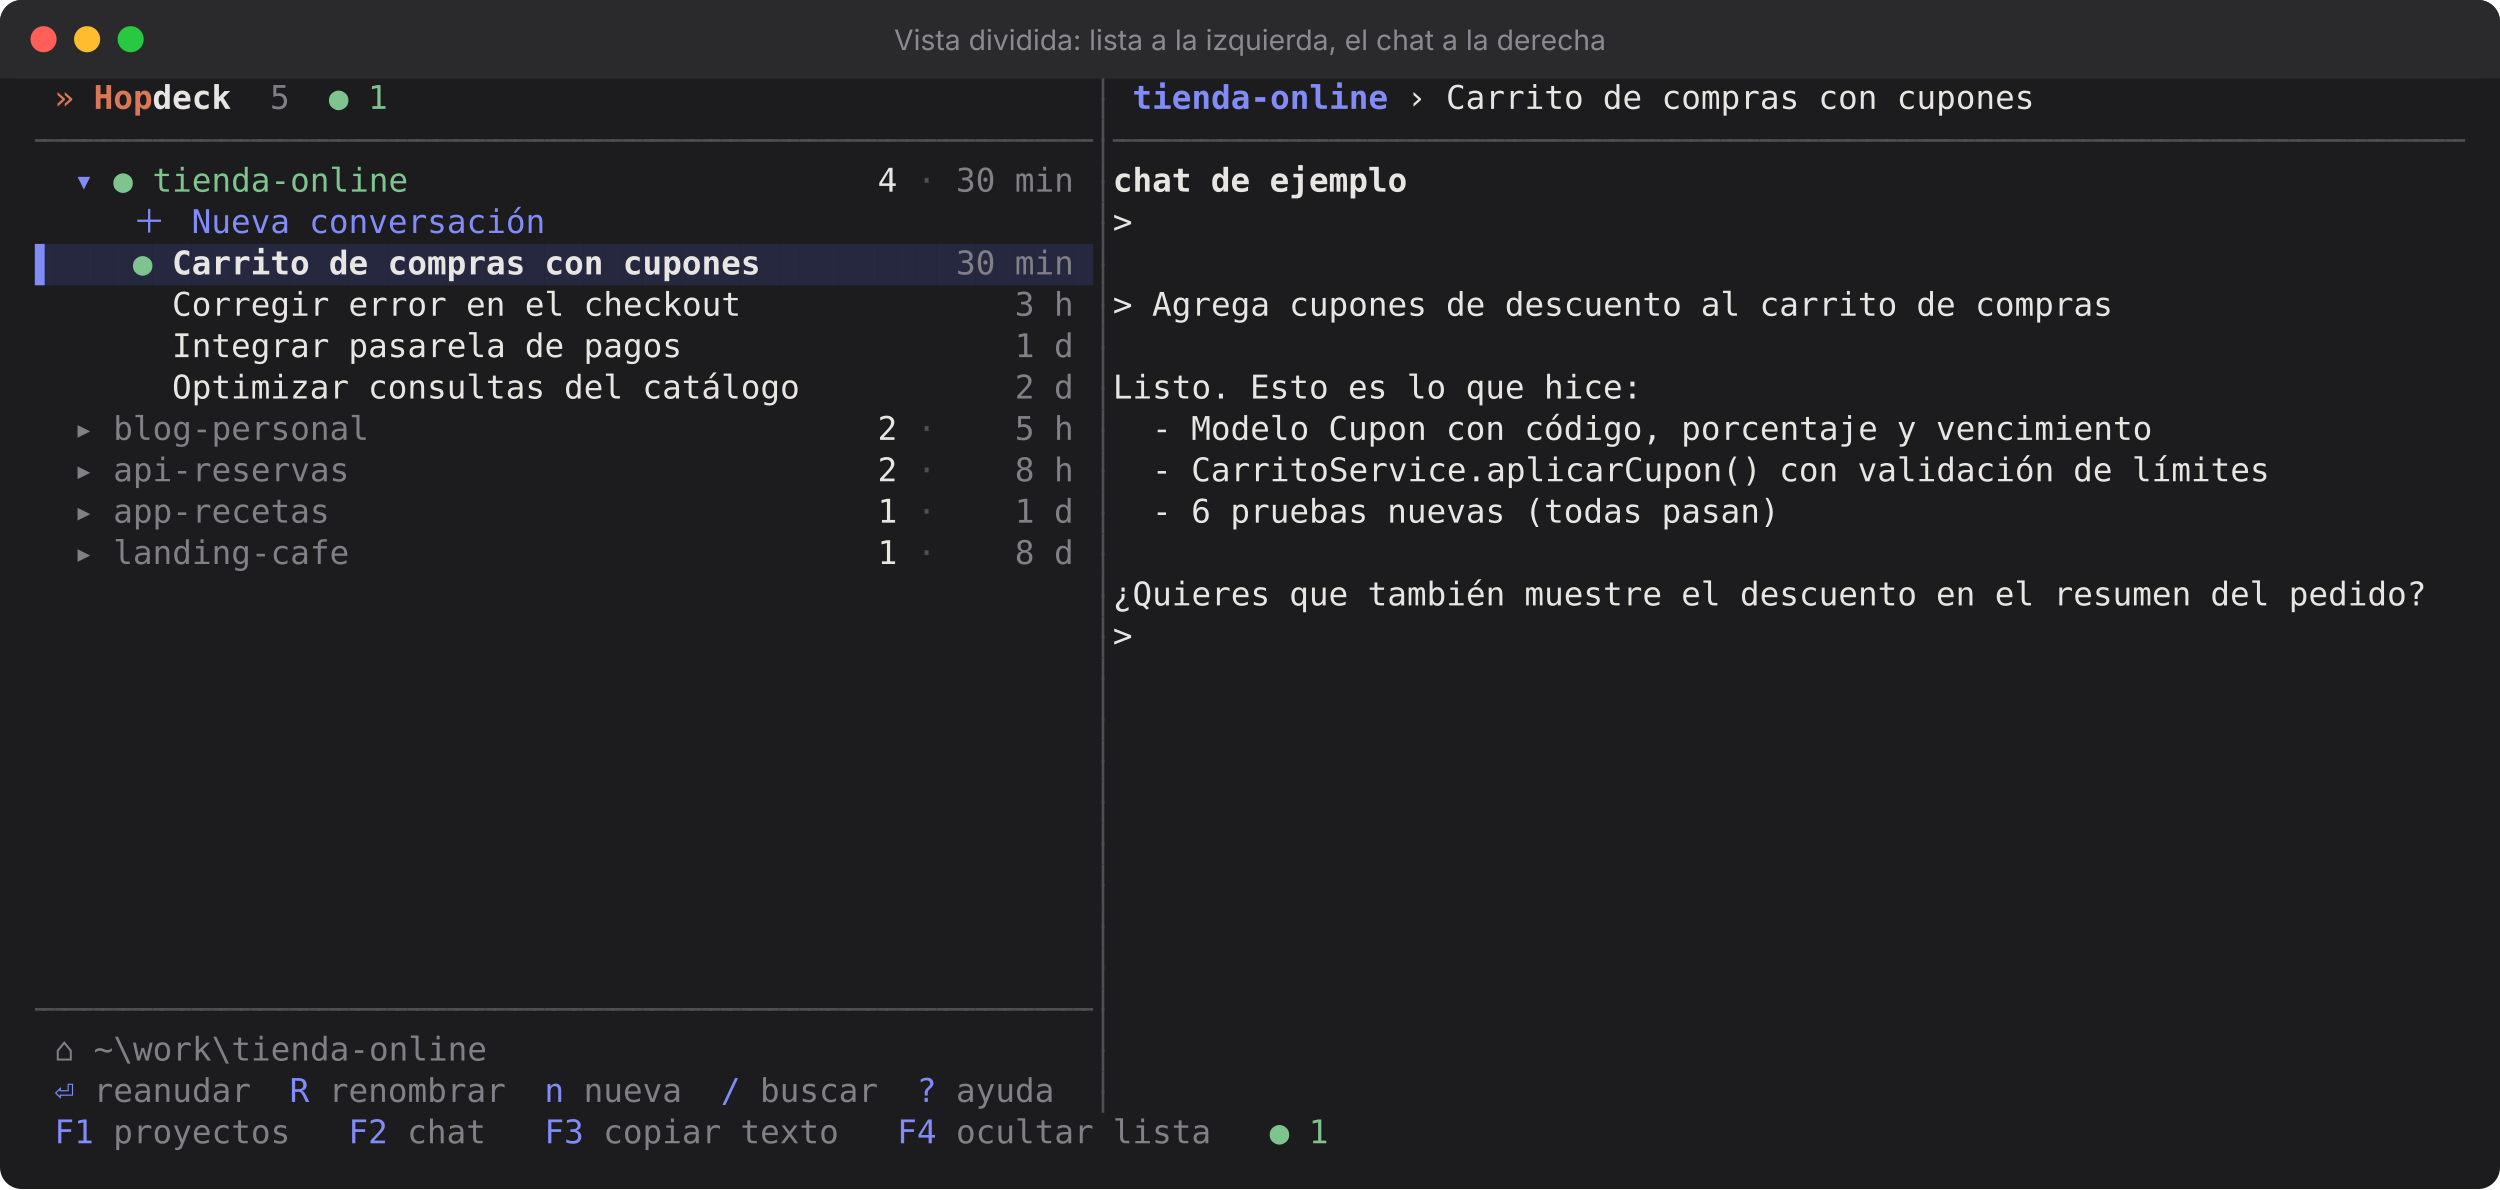
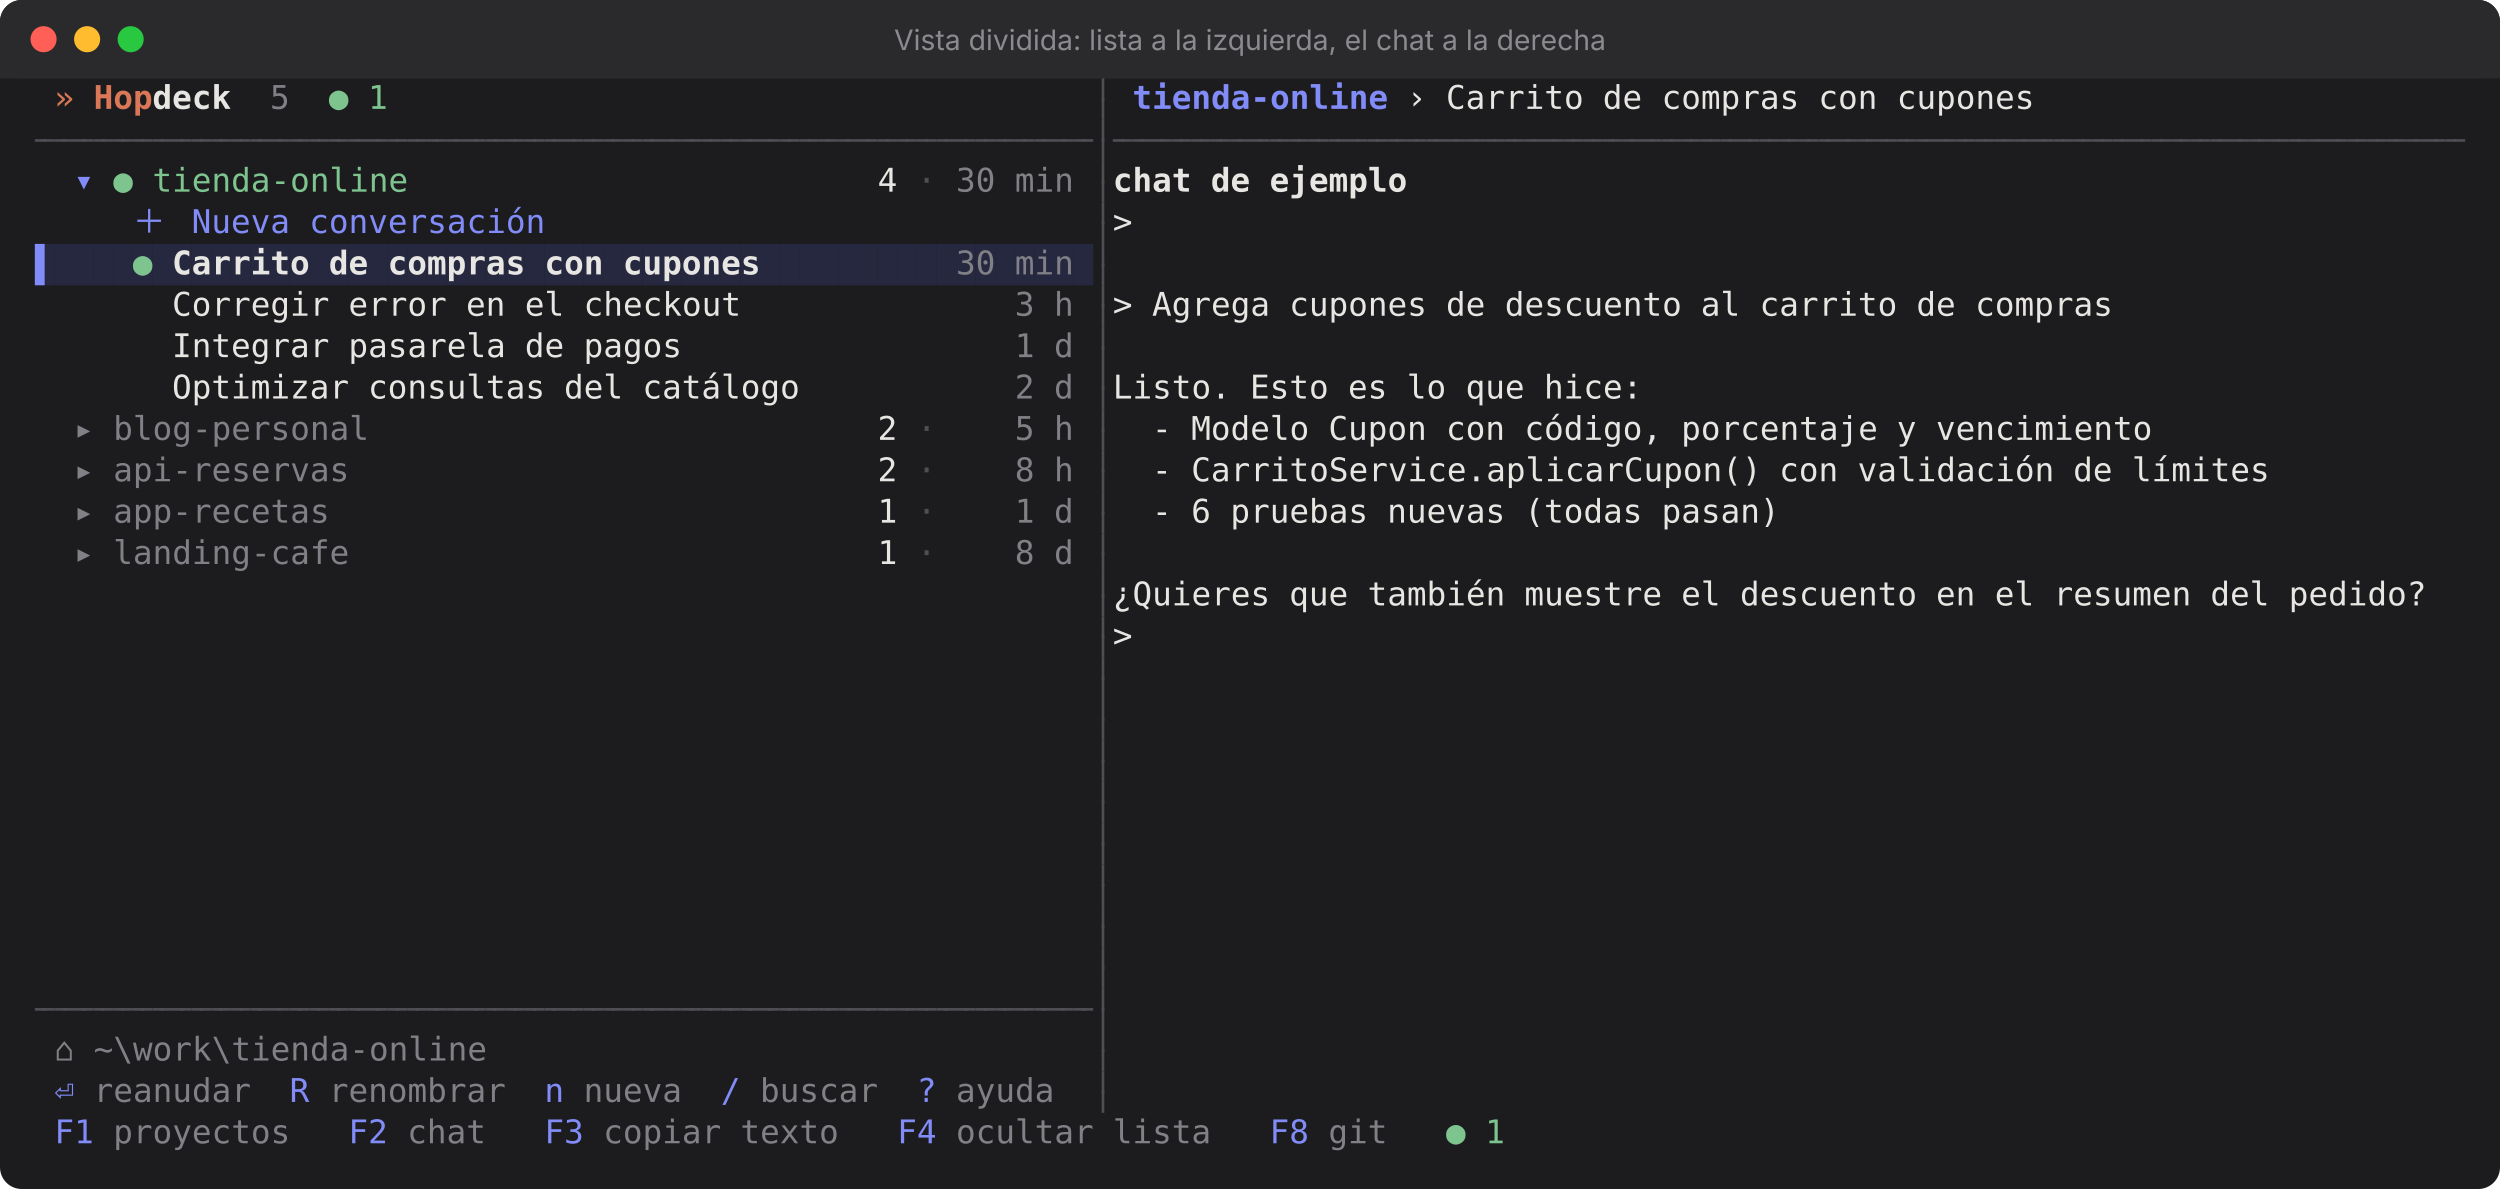
<svg xmlns="http://www.w3.org/2000/svg" width="1148" height="546" viewBox="0 0 1148 546" role="img" aria-label="Vista dividida: lista a la izquierda, el chat a la derecha">
  <rect width="1148" height="546" rx="10" fill="#1c1c1e" />
  <rect width="1148" height="36" rx="10" fill="#2a2a2d" />
  <rect y="26" width="1148" height="10" fill="#2a2a2d" />
  <circle cx="20" cy="18" r="6" fill="#ff5f57" />
  <circle cx="40" cy="18" r="6" fill="#febc2e" />
  <circle cx="60" cy="18" r="6" fill="#28c840" />
  <text x="574" y="23" fill="#8a8a8f" font-size="13" text-anchor="middle" font-family="system-ui, -apple-system, 'Segoe UI', sans-serif">Vista dividida: lista a la izquierda, el chat a la derecha</text>
  <g font-family="'Cascadia Mono', 'SFMono-Regular', Consolas, 'DejaVu Sans Mono', 'Liberation Mono', Menlo, monospace" font-size="15">
    <rect x="16" y="112" width="9" height="19" fill="#262840" />
    <rect x="25" y="112" width="9" height="19" fill="#262840" />
    <rect x="34" y="112" width="9" height="19" fill="#262840" />
    <rect x="43" y="112" width="9" height="19" fill="#262840" />
    <rect x="52" y="112" width="9" height="19" fill="#262840" />
    <rect x="61" y="112" width="9" height="19" fill="#262840" />
    <rect x="70" y="112" width="9" height="19" fill="#262840" />
    <rect x="79" y="112" width="9" height="19" fill="#262840" />
    <rect x="88" y="112" width="9" height="19" fill="#262840" />
    <rect x="97" y="112" width="9" height="19" fill="#262840" />
    <rect x="106" y="112" width="9" height="19" fill="#262840" />
    <rect x="115" y="112" width="9" height="19" fill="#262840" />
    <rect x="124" y="112" width="9" height="19" fill="#262840" />
    <rect x="133" y="112" width="9" height="19" fill="#262840" />
    <rect x="142" y="112" width="9" height="19" fill="#262840" />
    <rect x="151" y="112" width="9" height="19" fill="#262840" />
    <rect x="160" y="112" width="9" height="19" fill="#262840" />
    <rect x="169" y="112" width="9" height="19" fill="#262840" />
    <rect x="178" y="112" width="9" height="19" fill="#262840" />
    <rect x="187" y="112" width="9" height="19" fill="#262840" />
    <rect x="196" y="112" width="9" height="19" fill="#262840" />
    <rect x="205" y="112" width="9" height="19" fill="#262840" />
    <rect x="214" y="112" width="9" height="19" fill="#262840" />
    <rect x="223" y="112" width="9" height="19" fill="#262840" />
    <rect x="232" y="112" width="9" height="19" fill="#262840" />
    <rect x="241" y="112" width="9" height="19" fill="#262840" />
    <rect x="250" y="112" width="9" height="19" fill="#262840" />
    <rect x="259" y="112" width="9" height="19" fill="#262840" />
    <rect x="268" y="112" width="9" height="19" fill="#262840" />
    <rect x="277" y="112" width="9" height="19" fill="#262840" />
    <rect x="286" y="112" width="9" height="19" fill="#262840" />
    <rect x="295" y="112" width="9" height="19" fill="#262840" />
    <rect x="304" y="112" width="9" height="19" fill="#262840" />
    <rect x="313" y="112" width="9" height="19" fill="#262840" />
    <rect x="322" y="112" width="9" height="19" fill="#262840" />
    <rect x="331" y="112" width="9" height="19" fill="#262840" />
    <rect x="340" y="112" width="9" height="19" fill="#262840" />
    <rect x="349" y="112" width="9" height="19" fill="#262840" />
    <rect x="358" y="112" width="9" height="19" fill="#262840" />
    <rect x="367" y="112" width="9" height="19" fill="#262840" />
    <rect x="376" y="112" width="9" height="19" fill="#262840" />
    <rect x="385" y="112" width="9" height="19" fill="#262840" />
    <rect x="394" y="112" width="9" height="19" fill="#262840" />
    <rect x="403" y="112" width="9" height="19" fill="#262840" />
    <rect x="412" y="112" width="9" height="19" fill="#262840" />
    <rect x="421" y="112" width="9" height="19" fill="#262840" />
    <rect x="430" y="112" width="9" height="19" fill="#262840" />
    <rect x="439" y="112" width="9" height="19" fill="#262840" />
    <rect x="448" y="112" width="9" height="19" fill="#262840" />
    <rect x="457" y="112" width="9" height="19" fill="#262840" />
    <rect x="466" y="112" width="9" height="19" fill="#262840" />
    <rect x="475" y="112" width="9" height="19" fill="#262840" />
    <rect x="484" y="112" width="9" height="19" fill="#262840" />
    <rect x="493" y="112" width="9" height="19" fill="#262840" />
    <rect x="505.9" y="36" width="1.2" height="10.1" fill="#4e4e54" />
    <rect x="505.9" y="44.9" width="1.2" height="10.1" fill="#4e4e54" />
    <rect x="16" y="63.9" width="5.1" height="1.2" fill="#4e4e54" />
    <rect x="19.9" y="63.9" width="5.1" height="1.2" fill="#4e4e54" />
    <rect x="25" y="63.9" width="5.1" height="1.2" fill="#4e4e54" />
    <rect x="28.9" y="63.9" width="5.1" height="1.2" fill="#4e4e54" />
    <rect x="34" y="63.9" width="5.1" height="1.2" fill="#4e4e54" />
    <rect x="37.9" y="63.9" width="5.1" height="1.2" fill="#4e4e54" />
    <rect x="43" y="63.9" width="5.1" height="1.2" fill="#4e4e54" />
    <rect x="46.9" y="63.9" width="5.1" height="1.2" fill="#4e4e54" />
    <rect x="52" y="63.9" width="5.1" height="1.2" fill="#4e4e54" />
    <rect x="55.9" y="63.9" width="5.1" height="1.2" fill="#4e4e54" />
    <rect x="61" y="63.9" width="5.1" height="1.2" fill="#4e4e54" />
    <rect x="64.9" y="63.9" width="5.1" height="1.2" fill="#4e4e54" />
    <rect x="70" y="63.9" width="5.1" height="1.2" fill="#4e4e54" />
    <rect x="73.9" y="63.9" width="5.1" height="1.2" fill="#4e4e54" />
    <rect x="79" y="63.9" width="5.1" height="1.2" fill="#4e4e54" />
    <rect x="82.9" y="63.9" width="5.1" height="1.2" fill="#4e4e54" />
    <rect x="88" y="63.9" width="5.1" height="1.2" fill="#4e4e54" />
    <rect x="91.9" y="63.9" width="5.1" height="1.2" fill="#4e4e54" />
    <rect x="97" y="63.9" width="5.1" height="1.2" fill="#4e4e54" />
    <rect x="100.9" y="63.9" width="5.1" height="1.2" fill="#4e4e54" />
    <rect x="106" y="63.9" width="5.1" height="1.2" fill="#4e4e54" />
    <rect x="109.9" y="63.9" width="5.1" height="1.2" fill="#4e4e54" />
    <rect x="115" y="63.9" width="5.1" height="1.2" fill="#4e4e54" />
    <rect x="118.9" y="63.9" width="5.1" height="1.2" fill="#4e4e54" />
    <rect x="124" y="63.9" width="5.1" height="1.2" fill="#4e4e54" />
    <rect x="127.9" y="63.9" width="5.1" height="1.2" fill="#4e4e54" />
    <rect x="133" y="63.9" width="5.1" height="1.2" fill="#4e4e54" />
    <rect x="136.9" y="63.9" width="5.1" height="1.2" fill="#4e4e54" />
    <rect x="142" y="63.9" width="5.1" height="1.2" fill="#4e4e54" />
    <rect x="145.9" y="63.9" width="5.1" height="1.2" fill="#4e4e54" />
    <rect x="151" y="63.9" width="5.1" height="1.2" fill="#4e4e54" />
    <rect x="154.9" y="63.9" width="5.1" height="1.2" fill="#4e4e54" />
    <rect x="160" y="63.9" width="5.1" height="1.2" fill="#4e4e54" />
    <rect x="163.9" y="63.9" width="5.1" height="1.2" fill="#4e4e54" />
    <rect x="169" y="63.9" width="5.1" height="1.2" fill="#4e4e54" />
    <rect x="172.9" y="63.9" width="5.1" height="1.2" fill="#4e4e54" />
    <rect x="178" y="63.9" width="5.1" height="1.2" fill="#4e4e54" />
    <rect x="181.9" y="63.9" width="5.1" height="1.2" fill="#4e4e54" />
    <rect x="187" y="63.9" width="5.1" height="1.2" fill="#4e4e54" />
    <rect x="190.9" y="63.9" width="5.1" height="1.2" fill="#4e4e54" />
    <rect x="196" y="63.9" width="5.1" height="1.2" fill="#4e4e54" />
    <rect x="199.9" y="63.9" width="5.1" height="1.2" fill="#4e4e54" />
    <rect x="205" y="63.9" width="5.1" height="1.2" fill="#4e4e54" />
    <rect x="208.9" y="63.9" width="5.1" height="1.2" fill="#4e4e54" />
    <rect x="214" y="63.9" width="5.1" height="1.2" fill="#4e4e54" />
    <rect x="217.9" y="63.9" width="5.1" height="1.2" fill="#4e4e54" />
    <rect x="223" y="63.9" width="5.1" height="1.2" fill="#4e4e54" />
    <rect x="226.9" y="63.9" width="5.1" height="1.2" fill="#4e4e54" />
    <rect x="232" y="63.9" width="5.1" height="1.2" fill="#4e4e54" />
    <rect x="235.9" y="63.9" width="5.1" height="1.2" fill="#4e4e54" />
    <rect x="241" y="63.9" width="5.1" height="1.2" fill="#4e4e54" />
    <rect x="244.9" y="63.9" width="5.1" height="1.2" fill="#4e4e54" />
    <rect x="250" y="63.9" width="5.1" height="1.2" fill="#4e4e54" />
    <rect x="253.9" y="63.9" width="5.1" height="1.2" fill="#4e4e54" />
    <rect x="259" y="63.9" width="5.1" height="1.2" fill="#4e4e54" />
    <rect x="262.9" y="63.9" width="5.1" height="1.2" fill="#4e4e54" />
    <rect x="268" y="63.9" width="5.1" height="1.2" fill="#4e4e54" />
    <rect x="271.9" y="63.9" width="5.1" height="1.2" fill="#4e4e54" />
    <rect x="277" y="63.9" width="5.1" height="1.2" fill="#4e4e54" />
    <rect x="280.9" y="63.9" width="5.1" height="1.2" fill="#4e4e54" />
    <rect x="286" y="63.9" width="5.1" height="1.2" fill="#4e4e54" />
    <rect x="289.9" y="63.9" width="5.1" height="1.2" fill="#4e4e54" />
    <rect x="295" y="63.9" width="5.1" height="1.2" fill="#4e4e54" />
    <rect x="298.9" y="63.9" width="5.1" height="1.2" fill="#4e4e54" />
    <rect x="304" y="63.9" width="5.1" height="1.2" fill="#4e4e54" />
    <rect x="307.9" y="63.9" width="5.1" height="1.2" fill="#4e4e54" />
    <rect x="313" y="63.9" width="5.1" height="1.2" fill="#4e4e54" />
    <rect x="316.9" y="63.9" width="5.1" height="1.2" fill="#4e4e54" />
    <rect x="322" y="63.9" width="5.1" height="1.2" fill="#4e4e54" />
    <rect x="325.9" y="63.9" width="5.1" height="1.2" fill="#4e4e54" />
    <rect x="331" y="63.9" width="5.1" height="1.2" fill="#4e4e54" />
    <rect x="334.9" y="63.9" width="5.1" height="1.2" fill="#4e4e54" />
    <rect x="340" y="63.9" width="5.1" height="1.2" fill="#4e4e54" />
    <rect x="343.9" y="63.9" width="5.1" height="1.2" fill="#4e4e54" />
    <rect x="349" y="63.9" width="5.1" height="1.2" fill="#4e4e54" />
    <rect x="352.9" y="63.9" width="5.1" height="1.2" fill="#4e4e54" />
    <rect x="358" y="63.9" width="5.1" height="1.2" fill="#4e4e54" />
    <rect x="361.9" y="63.9" width="5.1" height="1.2" fill="#4e4e54" />
    <rect x="367" y="63.9" width="5.1" height="1.2" fill="#4e4e54" />
    <rect x="370.9" y="63.9" width="5.1" height="1.2" fill="#4e4e54" />
    <rect x="376" y="63.9" width="5.1" height="1.2" fill="#4e4e54" />
    <rect x="379.9" y="63.9" width="5.1" height="1.2" fill="#4e4e54" />
    <rect x="385" y="63.9" width="5.1" height="1.2" fill="#4e4e54" />
    <rect x="388.9" y="63.9" width="5.1" height="1.2" fill="#4e4e54" />
    <rect x="394" y="63.9" width="5.1" height="1.2" fill="#4e4e54" />
    <rect x="397.9" y="63.9" width="5.1" height="1.2" fill="#4e4e54" />
    <rect x="403" y="63.9" width="5.1" height="1.2" fill="#4e4e54" />
    <rect x="406.9" y="63.9" width="5.1" height="1.2" fill="#4e4e54" />
    <rect x="412" y="63.9" width="5.1" height="1.2" fill="#4e4e54" />
    <rect x="415.9" y="63.9" width="5.1" height="1.2" fill="#4e4e54" />
    <rect x="421" y="63.9" width="5.1" height="1.2" fill="#4e4e54" />
    <rect x="424.9" y="63.9" width="5.1" height="1.2" fill="#4e4e54" />
    <rect x="430" y="63.9" width="5.1" height="1.2" fill="#4e4e54" />
    <rect x="433.9" y="63.9" width="5.1" height="1.2" fill="#4e4e54" />
    <rect x="439" y="63.9" width="5.1" height="1.2" fill="#4e4e54" />
    <rect x="442.9" y="63.9" width="5.1" height="1.2" fill="#4e4e54" />
    <rect x="448" y="63.9" width="5.1" height="1.2" fill="#4e4e54" />
    <rect x="451.9" y="63.9" width="5.1" height="1.2" fill="#4e4e54" />
    <rect x="457" y="63.9" width="5.1" height="1.2" fill="#4e4e54" />
    <rect x="460.9" y="63.9" width="5.1" height="1.2" fill="#4e4e54" />
    <rect x="466" y="63.9" width="5.1" height="1.2" fill="#4e4e54" />
    <rect x="469.9" y="63.9" width="5.1" height="1.2" fill="#4e4e54" />
    <rect x="475" y="63.9" width="5.1" height="1.2" fill="#4e4e54" />
    <rect x="478.9" y="63.9" width="5.1" height="1.2" fill="#4e4e54" />
    <rect x="484" y="63.9" width="5.1" height="1.2" fill="#4e4e54" />
    <rect x="487.9" y="63.9" width="5.1" height="1.2" fill="#4e4e54" />
    <rect x="493" y="63.9" width="5.1" height="1.2" fill="#4e4e54" />
    <rect x="496.9" y="63.9" width="5.1" height="1.2" fill="#4e4e54" />
    <rect x="505.9" y="55" width="1.2" height="10.1" fill="#4e4e54" />
    <rect x="505.9" y="63.9" width="1.2" height="10.1" fill="#4e4e54" />
    <rect x="511" y="63.9" width="5.1" height="1.2" fill="#4e4e54" />
    <rect x="514.9" y="63.9" width="5.1" height="1.2" fill="#4e4e54" />
    <rect x="520" y="63.9" width="5.1" height="1.2" fill="#4e4e54" />
    <rect x="523.9" y="63.9" width="5.1" height="1.2" fill="#4e4e54" />
    <rect x="529" y="63.9" width="5.1" height="1.2" fill="#4e4e54" />
    <rect x="532.9" y="63.9" width="5.1" height="1.2" fill="#4e4e54" />
    <rect x="538" y="63.9" width="5.1" height="1.2" fill="#4e4e54" />
    <rect x="541.9" y="63.9" width="5.1" height="1.2" fill="#4e4e54" />
    <rect x="547" y="63.9" width="5.1" height="1.2" fill="#4e4e54" />
    <rect x="550.9" y="63.9" width="5.1" height="1.2" fill="#4e4e54" />
    <rect x="556" y="63.9" width="5.1" height="1.2" fill="#4e4e54" />
    <rect x="559.9" y="63.9" width="5.1" height="1.2" fill="#4e4e54" />
    <rect x="565" y="63.9" width="5.1" height="1.2" fill="#4e4e54" />
    <rect x="568.9" y="63.9" width="5.1" height="1.2" fill="#4e4e54" />
    <rect x="574" y="63.9" width="5.1" height="1.2" fill="#4e4e54" />
    <rect x="577.9" y="63.9" width="5.1" height="1.2" fill="#4e4e54" />
    <rect x="583" y="63.9" width="5.1" height="1.2" fill="#4e4e54" />
    <rect x="586.9" y="63.9" width="5.1" height="1.2" fill="#4e4e54" />
    <rect x="592" y="63.9" width="5.1" height="1.2" fill="#4e4e54" />
    <rect x="595.9" y="63.9" width="5.1" height="1.2" fill="#4e4e54" />
    <rect x="601" y="63.9" width="5.1" height="1.2" fill="#4e4e54" />
    <rect x="604.9" y="63.9" width="5.1" height="1.2" fill="#4e4e54" />
    <rect x="610" y="63.9" width="5.1" height="1.2" fill="#4e4e54" />
    <rect x="613.9" y="63.9" width="5.1" height="1.2" fill="#4e4e54" />
    <rect x="619" y="63.9" width="5.1" height="1.2" fill="#4e4e54" />
    <rect x="622.9" y="63.9" width="5.1" height="1.2" fill="#4e4e54" />
    <rect x="628" y="63.9" width="5.1" height="1.2" fill="#4e4e54" />
    <rect x="631.9" y="63.9" width="5.1" height="1.2" fill="#4e4e54" />
    <rect x="637" y="63.9" width="5.1" height="1.2" fill="#4e4e54" />
    <rect x="640.9" y="63.9" width="5.1" height="1.2" fill="#4e4e54" />
    <rect x="646" y="63.9" width="5.1" height="1.2" fill="#4e4e54" />
    <rect x="649.9" y="63.9" width="5.1" height="1.2" fill="#4e4e54" />
    <rect x="655" y="63.9" width="5.1" height="1.2" fill="#4e4e54" />
    <rect x="658.9" y="63.9" width="5.1" height="1.2" fill="#4e4e54" />
    <rect x="664" y="63.9" width="5.1" height="1.2" fill="#4e4e54" />
    <rect x="667.9" y="63.9" width="5.1" height="1.2" fill="#4e4e54" />
    <rect x="673" y="63.9" width="5.1" height="1.2" fill="#4e4e54" />
    <rect x="676.9" y="63.9" width="5.1" height="1.2" fill="#4e4e54" />
    <rect x="682" y="63.9" width="5.1" height="1.2" fill="#4e4e54" />
    <rect x="685.9" y="63.9" width="5.1" height="1.2" fill="#4e4e54" />
    <rect x="691" y="63.9" width="5.1" height="1.2" fill="#4e4e54" />
    <rect x="694.9" y="63.9" width="5.1" height="1.2" fill="#4e4e54" />
    <rect x="700" y="63.9" width="5.1" height="1.2" fill="#4e4e54" />
    <rect x="703.9" y="63.9" width="5.1" height="1.2" fill="#4e4e54" />
    <rect x="709" y="63.9" width="5.1" height="1.2" fill="#4e4e54" />
    <rect x="712.9" y="63.9" width="5.1" height="1.2" fill="#4e4e54" />
    <rect x="718" y="63.9" width="5.1" height="1.2" fill="#4e4e54" />
    <rect x="721.9" y="63.9" width="5.1" height="1.2" fill="#4e4e54" />
    <rect x="727" y="63.9" width="5.1" height="1.2" fill="#4e4e54" />
    <rect x="730.9" y="63.9" width="5.1" height="1.2" fill="#4e4e54" />
    <rect x="736" y="63.9" width="5.1" height="1.2" fill="#4e4e54" />
    <rect x="739.9" y="63.9" width="5.1" height="1.2" fill="#4e4e54" />
    <rect x="745" y="63.9" width="5.1" height="1.2" fill="#4e4e54" />
    <rect x="748.9" y="63.9" width="5.1" height="1.2" fill="#4e4e54" />
    <rect x="754" y="63.9" width="5.1" height="1.2" fill="#4e4e54" />
    <rect x="757.9" y="63.9" width="5.1" height="1.2" fill="#4e4e54" />
    <rect x="763" y="63.9" width="5.1" height="1.2" fill="#4e4e54" />
    <rect x="766.9" y="63.9" width="5.1" height="1.2" fill="#4e4e54" />
    <rect x="772" y="63.9" width="5.1" height="1.2" fill="#4e4e54" />
    <rect x="775.9" y="63.9" width="5.1" height="1.2" fill="#4e4e54" />
    <rect x="781" y="63.9" width="5.1" height="1.2" fill="#4e4e54" />
    <rect x="784.9" y="63.9" width="5.1" height="1.2" fill="#4e4e54" />
    <rect x="790" y="63.9" width="5.1" height="1.2" fill="#4e4e54" />
    <rect x="793.9" y="63.9" width="5.1" height="1.2" fill="#4e4e54" />
    <rect x="799" y="63.9" width="5.1" height="1.2" fill="#4e4e54" />
    <rect x="802.9" y="63.9" width="5.1" height="1.2" fill="#4e4e54" />
    <rect x="808" y="63.9" width="5.1" height="1.2" fill="#4e4e54" />
    <rect x="811.9" y="63.9" width="5.1" height="1.2" fill="#4e4e54" />
    <rect x="817" y="63.9" width="5.1" height="1.2" fill="#4e4e54" />
    <rect x="820.9" y="63.9" width="5.1" height="1.2" fill="#4e4e54" />
    <rect x="826" y="63.9" width="5.1" height="1.2" fill="#4e4e54" />
    <rect x="829.9" y="63.9" width="5.1" height="1.2" fill="#4e4e54" />
    <rect x="835" y="63.9" width="5.1" height="1.2" fill="#4e4e54" />
    <rect x="838.9" y="63.9" width="5.1" height="1.2" fill="#4e4e54" />
    <rect x="844" y="63.9" width="5.1" height="1.2" fill="#4e4e54" />
    <rect x="847.9" y="63.9" width="5.1" height="1.2" fill="#4e4e54" />
    <rect x="853" y="63.9" width="5.1" height="1.2" fill="#4e4e54" />
    <rect x="856.9" y="63.9" width="5.1" height="1.2" fill="#4e4e54" />
    <rect x="862" y="63.9" width="5.1" height="1.2" fill="#4e4e54" />
    <rect x="865.9" y="63.9" width="5.1" height="1.2" fill="#4e4e54" />
    <rect x="871" y="63.9" width="5.1" height="1.2" fill="#4e4e54" />
    <rect x="874.9" y="63.9" width="5.1" height="1.2" fill="#4e4e54" />
    <rect x="880" y="63.9" width="5.1" height="1.2" fill="#4e4e54" />
    <rect x="883.9" y="63.9" width="5.1" height="1.2" fill="#4e4e54" />
    <rect x="889" y="63.9" width="5.1" height="1.2" fill="#4e4e54" />
    <rect x="892.9" y="63.9" width="5.1" height="1.2" fill="#4e4e54" />
    <rect x="898" y="63.9" width="5.1" height="1.2" fill="#4e4e54" />
    <rect x="901.9" y="63.9" width="5.1" height="1.2" fill="#4e4e54" />
    <rect x="907" y="63.9" width="5.1" height="1.2" fill="#4e4e54" />
    <rect x="910.9" y="63.9" width="5.1" height="1.2" fill="#4e4e54" />
    <rect x="916" y="63.9" width="5.1" height="1.2" fill="#4e4e54" />
    <rect x="919.9" y="63.9" width="5.1" height="1.2" fill="#4e4e54" />
    <rect x="925" y="63.9" width="5.1" height="1.2" fill="#4e4e54" />
    <rect x="928.9" y="63.9" width="5.1" height="1.2" fill="#4e4e54" />
    <rect x="934" y="63.9" width="5.1" height="1.2" fill="#4e4e54" />
    <rect x="937.9" y="63.9" width="5.1" height="1.2" fill="#4e4e54" />
    <rect x="943" y="63.9" width="5.1" height="1.2" fill="#4e4e54" />
    <rect x="946.9" y="63.9" width="5.1" height="1.2" fill="#4e4e54" />
    <rect x="952" y="63.9" width="5.1" height="1.2" fill="#4e4e54" />
    <rect x="955.9" y="63.9" width="5.1" height="1.2" fill="#4e4e54" />
    <rect x="961" y="63.9" width="5.1" height="1.2" fill="#4e4e54" />
    <rect x="964.9" y="63.9" width="5.1" height="1.2" fill="#4e4e54" />
    <rect x="970" y="63.9" width="5.1" height="1.2" fill="#4e4e54" />
    <rect x="973.9" y="63.9" width="5.1" height="1.2" fill="#4e4e54" />
    <rect x="979" y="63.9" width="5.1" height="1.2" fill="#4e4e54" />
    <rect x="982.9" y="63.9" width="5.1" height="1.2" fill="#4e4e54" />
    <rect x="988" y="63.9" width="5.1" height="1.2" fill="#4e4e54" />
    <rect x="991.9" y="63.9" width="5.1" height="1.2" fill="#4e4e54" />
    <rect x="997" y="63.9" width="5.1" height="1.2" fill="#4e4e54" />
    <rect x="1000.9" y="63.9" width="5.1" height="1.2" fill="#4e4e54" />
    <rect x="1006" y="63.9" width="5.1" height="1.2" fill="#4e4e54" />
    <rect x="1009.9" y="63.9" width="5.1" height="1.2" fill="#4e4e54" />
    <rect x="1015" y="63.9" width="5.1" height="1.2" fill="#4e4e54" />
    <rect x="1018.9" y="63.9" width="5.1" height="1.2" fill="#4e4e54" />
    <rect x="1024" y="63.9" width="5.1" height="1.2" fill="#4e4e54" />
    <rect x="1027.9" y="63.9" width="5.1" height="1.2" fill="#4e4e54" />
    <rect x="1033" y="63.9" width="5.1" height="1.2" fill="#4e4e54" />
    <rect x="1036.9" y="63.9" width="5.1" height="1.2" fill="#4e4e54" />
    <rect x="1042" y="63.9" width="5.1" height="1.2" fill="#4e4e54" />
    <rect x="1045.9" y="63.9" width="5.1" height="1.2" fill="#4e4e54" />
    <rect x="1051" y="63.9" width="5.1" height="1.2" fill="#4e4e54" />
    <rect x="1054.9" y="63.9" width="5.1" height="1.2" fill="#4e4e54" />
    <rect x="1060" y="63.9" width="5.1" height="1.2" fill="#4e4e54" />
    <rect x="1063.9" y="63.9" width="5.1" height="1.2" fill="#4e4e54" />
    <rect x="1069" y="63.9" width="5.1" height="1.2" fill="#4e4e54" />
    <rect x="1072.9" y="63.9" width="5.1" height="1.2" fill="#4e4e54" />
    <rect x="1078" y="63.9" width="5.1" height="1.2" fill="#4e4e54" />
    <rect x="1081.9" y="63.9" width="5.1" height="1.2" fill="#4e4e54" />
    <rect x="1087" y="63.9" width="5.1" height="1.2" fill="#4e4e54" />
    <rect x="1090.9" y="63.9" width="5.1" height="1.2" fill="#4e4e54" />
    <rect x="1096" y="63.9" width="5.1" height="1.2" fill="#4e4e54" />
    <rect x="1099.9" y="63.9" width="5.1" height="1.2" fill="#4e4e54" />
    <rect x="1105" y="63.9" width="5.1" height="1.2" fill="#4e4e54" />
    <rect x="1108.9" y="63.9" width="5.1" height="1.2" fill="#4e4e54" />
    <rect x="1114" y="63.9" width="5.1" height="1.2" fill="#4e4e54" />
    <rect x="1117.9" y="63.9" width="5.1" height="1.2" fill="#4e4e54" />
    <rect x="1123" y="63.9" width="5.1" height="1.2" fill="#4e4e54" />
    <rect x="1126.9" y="63.9" width="5.1" height="1.2" fill="#4e4e54" />
    <rect x="505.9" y="74" width="1.2" height="10.1" fill="#4e4e54" />
    <rect x="505.9" y="82.9" width="1.2" height="10.1" fill="#4e4e54" />
    <rect x="505.9" y="93" width="1.2" height="10.1" fill="#4e4e54" />
    <rect x="505.9" y="101.9" width="1.2" height="10.1" fill="#4e4e54" />
    <rect x="16" y="112" width="4.5" height="19" fill="#818cf8" />
    <rect x="505.9" y="112" width="1.2" height="10.1" fill="#4e4e54" />
    <rect x="505.9" y="120.9" width="1.2" height="10.1" fill="#4e4e54" />
    <rect x="505.9" y="131" width="1.2" height="10.1" fill="#4e4e54" />
    <rect x="505.9" y="139.9" width="1.2" height="10.1" fill="#4e4e54" />
    <rect x="505.9" y="150" width="1.2" height="10.1" fill="#4e4e54" />
    <rect x="505.9" y="158.9" width="1.2" height="10.1" fill="#4e4e54" />
    <rect x="505.9" y="169" width="1.2" height="10.1" fill="#4e4e54" />
    <rect x="505.9" y="177.9" width="1.2" height="10.1" fill="#4e4e54" />
    <rect x="505.9" y="188" width="1.2" height="10.1" fill="#4e4e54" />
    <rect x="505.9" y="196.9" width="1.2" height="10.1" fill="#4e4e54" />
    <rect x="505.9" y="207" width="1.2" height="10.1" fill="#4e4e54" />
    <rect x="505.9" y="215.9" width="1.2" height="10.1" fill="#4e4e54" />
    <rect x="505.9" y="226" width="1.2" height="10.1" fill="#4e4e54" />
    <rect x="505.9" y="234.9" width="1.2" height="10.1" fill="#4e4e54" />
    <rect x="505.9" y="245" width="1.2" height="10.1" fill="#4e4e54" />
    <rect x="505.9" y="253.9" width="1.2" height="10.1" fill="#4e4e54" />
    <rect x="505.9" y="264" width="1.2" height="10.1" fill="#4e4e54" />
    <rect x="505.9" y="272.9" width="1.2" height="10.1" fill="#4e4e54" />
    <rect x="505.9" y="283" width="1.2" height="10.1" fill="#4e4e54" />
    <rect x="505.9" y="291.9" width="1.2" height="10.1" fill="#4e4e54" />
    <rect x="505.9" y="302" width="1.2" height="10.1" fill="#4e4e54" />
    <rect x="505.9" y="310.9" width="1.2" height="10.1" fill="#4e4e54" />
    <rect x="505.9" y="321" width="1.2" height="10.1" fill="#4e4e54" />
    <rect x="505.9" y="329.9" width="1.2" height="10.1" fill="#4e4e54" />
    <rect x="505.9" y="340" width="1.2" height="10.1" fill="#4e4e54" />
    <rect x="505.9" y="348.9" width="1.2" height="10.1" fill="#4e4e54" />
    <rect x="505.9" y="359" width="1.2" height="10.1" fill="#4e4e54" />
    <rect x="505.9" y="367.9" width="1.2" height="10.1" fill="#4e4e54" />
    <rect x="505.9" y="378" width="1.2" height="10.1" fill="#4e4e54" />
    <rect x="505.9" y="386.9" width="1.2" height="10.1" fill="#4e4e54" />
    <rect x="505.9" y="397" width="1.2" height="10.1" fill="#4e4e54" />
    <rect x="505.9" y="405.9" width="1.2" height="10.1" fill="#4e4e54" />
    <rect x="505.9" y="416" width="1.2" height="10.1" fill="#4e4e54" />
    <rect x="505.9" y="424.9" width="1.2" height="10.1" fill="#4e4e54" />
    <rect x="505.9" y="435" width="1.2" height="10.1" fill="#4e4e54" />
    <rect x="505.9" y="443.9" width="1.2" height="10.1" fill="#4e4e54" />
    <rect x="16" y="462.9" width="5.1" height="1.2" fill="#4e4e54" />
    <rect x="19.9" y="462.9" width="5.1" height="1.2" fill="#4e4e54" />
    <rect x="25" y="462.9" width="5.1" height="1.2" fill="#4e4e54" />
    <rect x="28.9" y="462.9" width="5.1" height="1.2" fill="#4e4e54" />
    <rect x="34" y="462.9" width="5.1" height="1.2" fill="#4e4e54" />
    <rect x="37.9" y="462.9" width="5.1" height="1.2" fill="#4e4e54" />
    <rect x="43" y="462.9" width="5.1" height="1.2" fill="#4e4e54" />
    <rect x="46.9" y="462.9" width="5.1" height="1.2" fill="#4e4e54" />
    <rect x="52" y="462.9" width="5.1" height="1.2" fill="#4e4e54" />
    <rect x="55.9" y="462.9" width="5.1" height="1.2" fill="#4e4e54" />
    <rect x="61" y="462.9" width="5.1" height="1.2" fill="#4e4e54" />
    <rect x="64.9" y="462.9" width="5.1" height="1.2" fill="#4e4e54" />
    <rect x="70" y="462.9" width="5.1" height="1.2" fill="#4e4e54" />
    <rect x="73.9" y="462.9" width="5.1" height="1.2" fill="#4e4e54" />
    <rect x="79" y="462.9" width="5.1" height="1.2" fill="#4e4e54" />
    <rect x="82.9" y="462.9" width="5.1" height="1.2" fill="#4e4e54" />
    <rect x="88" y="462.9" width="5.1" height="1.2" fill="#4e4e54" />
    <rect x="91.9" y="462.9" width="5.1" height="1.2" fill="#4e4e54" />
    <rect x="97" y="462.9" width="5.1" height="1.2" fill="#4e4e54" />
    <rect x="100.9" y="462.9" width="5.1" height="1.2" fill="#4e4e54" />
    <rect x="106" y="462.9" width="5.1" height="1.2" fill="#4e4e54" />
    <rect x="109.9" y="462.9" width="5.1" height="1.2" fill="#4e4e54" />
    <rect x="115" y="462.9" width="5.1" height="1.2" fill="#4e4e54" />
    <rect x="118.9" y="462.9" width="5.1" height="1.2" fill="#4e4e54" />
    <rect x="124" y="462.9" width="5.1" height="1.2" fill="#4e4e54" />
    <rect x="127.9" y="462.9" width="5.1" height="1.2" fill="#4e4e54" />
    <rect x="133" y="462.9" width="5.1" height="1.2" fill="#4e4e54" />
    <rect x="136.9" y="462.9" width="5.1" height="1.2" fill="#4e4e54" />
    <rect x="142" y="462.9" width="5.1" height="1.2" fill="#4e4e54" />
    <rect x="145.9" y="462.9" width="5.1" height="1.2" fill="#4e4e54" />
    <rect x="151" y="462.9" width="5.1" height="1.2" fill="#4e4e54" />
    <rect x="154.9" y="462.9" width="5.1" height="1.2" fill="#4e4e54" />
    <rect x="160" y="462.9" width="5.1" height="1.2" fill="#4e4e54" />
    <rect x="163.9" y="462.9" width="5.1" height="1.2" fill="#4e4e54" />
    <rect x="169" y="462.9" width="5.1" height="1.2" fill="#4e4e54" />
    <rect x="172.9" y="462.9" width="5.1" height="1.2" fill="#4e4e54" />
    <rect x="178" y="462.9" width="5.1" height="1.2" fill="#4e4e54" />
    <rect x="181.9" y="462.9" width="5.1" height="1.2" fill="#4e4e54" />
    <rect x="187" y="462.9" width="5.1" height="1.2" fill="#4e4e54" />
    <rect x="190.9" y="462.9" width="5.1" height="1.2" fill="#4e4e54" />
    <rect x="196" y="462.9" width="5.1" height="1.2" fill="#4e4e54" />
    <rect x="199.9" y="462.9" width="5.1" height="1.2" fill="#4e4e54" />
    <rect x="205" y="462.9" width="5.1" height="1.2" fill="#4e4e54" />
    <rect x="208.9" y="462.9" width="5.1" height="1.2" fill="#4e4e54" />
    <rect x="214" y="462.9" width="5.1" height="1.2" fill="#4e4e54" />
    <rect x="217.9" y="462.9" width="5.1" height="1.2" fill="#4e4e54" />
    <rect x="223" y="462.9" width="5.1" height="1.2" fill="#4e4e54" />
    <rect x="226.9" y="462.9" width="5.1" height="1.2" fill="#4e4e54" />
    <rect x="232" y="462.9" width="5.1" height="1.2" fill="#4e4e54" />
    <rect x="235.9" y="462.9" width="5.1" height="1.2" fill="#4e4e54" />
    <rect x="241" y="462.9" width="5.1" height="1.2" fill="#4e4e54" />
    <rect x="244.9" y="462.9" width="5.1" height="1.2" fill="#4e4e54" />
    <rect x="250" y="462.9" width="5.1" height="1.2" fill="#4e4e54" />
    <rect x="253.9" y="462.9" width="5.1" height="1.2" fill="#4e4e54" />
    <rect x="259" y="462.9" width="5.1" height="1.2" fill="#4e4e54" />
    <rect x="262.9" y="462.9" width="5.1" height="1.2" fill="#4e4e54" />
    <rect x="268" y="462.9" width="5.1" height="1.2" fill="#4e4e54" />
    <rect x="271.9" y="462.9" width="5.1" height="1.2" fill="#4e4e54" />
    <rect x="277" y="462.9" width="5.1" height="1.2" fill="#4e4e54" />
    <rect x="280.9" y="462.9" width="5.1" height="1.2" fill="#4e4e54" />
    <rect x="286" y="462.9" width="5.1" height="1.2" fill="#4e4e54" />
    <rect x="289.9" y="462.9" width="5.1" height="1.2" fill="#4e4e54" />
    <rect x="295" y="462.9" width="5.1" height="1.2" fill="#4e4e54" />
    <rect x="298.9" y="462.9" width="5.1" height="1.2" fill="#4e4e54" />
    <rect x="304" y="462.9" width="5.1" height="1.2" fill="#4e4e54" />
    <rect x="307.9" y="462.9" width="5.1" height="1.2" fill="#4e4e54" />
    <rect x="313" y="462.9" width="5.1" height="1.2" fill="#4e4e54" />
    <rect x="316.9" y="462.9" width="5.1" height="1.2" fill="#4e4e54" />
    <rect x="322" y="462.9" width="5.1" height="1.2" fill="#4e4e54" />
    <rect x="325.9" y="462.9" width="5.1" height="1.2" fill="#4e4e54" />
    <rect x="331" y="462.9" width="5.1" height="1.2" fill="#4e4e54" />
    <rect x="334.9" y="462.9" width="5.1" height="1.2" fill="#4e4e54" />
    <rect x="340" y="462.9" width="5.1" height="1.2" fill="#4e4e54" />
    <rect x="343.9" y="462.9" width="5.1" height="1.2" fill="#4e4e54" />
    <rect x="349" y="462.9" width="5.1" height="1.2" fill="#4e4e54" />
    <rect x="352.9" y="462.9" width="5.1" height="1.2" fill="#4e4e54" />
    <rect x="358" y="462.9" width="5.1" height="1.2" fill="#4e4e54" />
    <rect x="361.9" y="462.9" width="5.1" height="1.2" fill="#4e4e54" />
    <rect x="367" y="462.9" width="5.1" height="1.2" fill="#4e4e54" />
    <rect x="370.9" y="462.9" width="5.1" height="1.2" fill="#4e4e54" />
    <rect x="376" y="462.9" width="5.1" height="1.2" fill="#4e4e54" />
    <rect x="379.9" y="462.9" width="5.1" height="1.2" fill="#4e4e54" />
    <rect x="385" y="462.9" width="5.1" height="1.2" fill="#4e4e54" />
    <rect x="388.9" y="462.9" width="5.1" height="1.2" fill="#4e4e54" />
    <rect x="394" y="462.9" width="5.1" height="1.2" fill="#4e4e54" />
    <rect x="397.9" y="462.9" width="5.1" height="1.2" fill="#4e4e54" />
    <rect x="403" y="462.9" width="5.1" height="1.2" fill="#4e4e54" />
    <rect x="406.9" y="462.9" width="5.1" height="1.2" fill="#4e4e54" />
    <rect x="412" y="462.9" width="5.1" height="1.2" fill="#4e4e54" />
    <rect x="415.9" y="462.9" width="5.1" height="1.2" fill="#4e4e54" />
    <rect x="421" y="462.9" width="5.1" height="1.2" fill="#4e4e54" />
    <rect x="424.9" y="462.9" width="5.1" height="1.2" fill="#4e4e54" />
    <rect x="430" y="462.9" width="5.1" height="1.2" fill="#4e4e54" />
    <rect x="433.9" y="462.9" width="5.1" height="1.2" fill="#4e4e54" />
    <rect x="439" y="462.9" width="5.1" height="1.2" fill="#4e4e54" />
    <rect x="442.9" y="462.9" width="5.1" height="1.2" fill="#4e4e54" />
    <rect x="448" y="462.9" width="5.1" height="1.2" fill="#4e4e54" />
    <rect x="451.9" y="462.9" width="5.1" height="1.2" fill="#4e4e54" />
    <rect x="457" y="462.9" width="5.1" height="1.2" fill="#4e4e54" />
    <rect x="460.9" y="462.9" width="5.1" height="1.2" fill="#4e4e54" />
    <rect x="466" y="462.9" width="5.1" height="1.2" fill="#4e4e54" />
    <rect x="469.9" y="462.9" width="5.1" height="1.2" fill="#4e4e54" />
    <rect x="475" y="462.9" width="5.1" height="1.2" fill="#4e4e54" />
    <rect x="478.9" y="462.9" width="5.1" height="1.2" fill="#4e4e54" />
    <rect x="484" y="462.9" width="5.1" height="1.2" fill="#4e4e54" />
    <rect x="487.9" y="462.9" width="5.1" height="1.2" fill="#4e4e54" />
    <rect x="493" y="462.9" width="5.1" height="1.2" fill="#4e4e54" />
    <rect x="496.9" y="462.9" width="5.1" height="1.2" fill="#4e4e54" />
    <rect x="505.9" y="454" width="1.2" height="10.1" fill="#4e4e54" />
    <rect x="505.9" y="462.9" width="1.2" height="10.1" fill="#4e4e54" />
    <rect x="505.9" y="473" width="1.2" height="10.1" fill="#4e4e54" />
    <rect x="505.9" y="481.9" width="1.2" height="10.1" fill="#4e4e54" />
    <rect x="505.9" y="492" width="1.2" height="10.1" fill="#4e4e54" />
    <rect x="505.9" y="500.9" width="1.2" height="10.1" fill="#4e4e54" />
    <text x="25" y="50" fill="#d97757" xml:space="preserve">»</text>
    <text x="43 52 61" y="50" fill="#d97757" font-weight="bold" xml:space="preserve">Hop</text>
    <text x="70 79 88 97" y="50" fill="#e8e6e3" font-weight="bold" xml:space="preserve">deck</text>
    <text x="124" y="50" fill="#808086" xml:space="preserve">5</text>
    <text x="151" y="50" fill="#7ec48f" xml:space="preserve">●</text>
    <text x="169" y="50" fill="#7ec48f" xml:space="preserve">1</text>
    <text x="520 529 538 547 556 565 574 583 592 601 610 619 628" y="50" fill="#818cf8" font-weight="bold" xml:space="preserve">tienda-online</text>
    <text x="646" y="50" fill="#e8e6e3" xml:space="preserve">›</text>
    <text x="664 673 682 691 700 709 718" y="50" fill="#e8e6e3" xml:space="preserve">Carrito</text>
    <text x="736 745" y="50" fill="#e8e6e3" xml:space="preserve">de</text>
    <text x="763 772 781 790 799 808 817" y="50" fill="#e8e6e3" xml:space="preserve">compras</text>
    <text x="835 844 853" y="50" fill="#e8e6e3" xml:space="preserve">con</text>
    <text x="871 880 889 898 907 916 925" y="50" fill="#e8e6e3" xml:space="preserve">cupones</text>
    <text x="34" y="88" fill="#818cf8" xml:space="preserve">▾</text>
    <text x="52" y="88" fill="#7ec48f" xml:space="preserve">●</text>
    <text x="70 79 88 97 106 115 124 133 142 151 160 169 178" y="88" fill="#7ec48f" xml:space="preserve">tienda-online</text>
    <text x="403" y="88" fill="#e8e6e3" xml:space="preserve">4</text>
    <text x="421" y="88" fill="#4e4e54" xml:space="preserve">·</text>
    <text x="439 448" y="88" fill="#808086" xml:space="preserve">30</text>
    <text x="466 475 484" y="88" fill="#808086" xml:space="preserve">min</text>
    <text x="511 520 529 538" y="88" fill="#e8e6e3" font-weight="bold" xml:space="preserve">chat</text>
    <text x="556 565" y="88" fill="#e8e6e3" font-weight="bold" xml:space="preserve">de</text>
    <text x="583 592 601 610 619 628 637" y="88" fill="#e8e6e3" font-weight="bold" xml:space="preserve">ejemplo</text>
    <text x="61" y="107" fill="#818cf8" xml:space="preserve">＋</text>
    <text x="88 97 106 115 124" y="107" fill="#818cf8" xml:space="preserve">Nueva</text>
    <text x="142 151 160 169 178 187 196 205 214 223 232 241" y="107" fill="#818cf8" xml:space="preserve">conversación</text>
    <text x="511" y="107" fill="#e8e6e3" xml:space="preserve">&gt;</text>
    <text x="61" y="126" fill="#7ec48f" xml:space="preserve">●</text>
    <text x="79 88 97 106 115 124 133" y="126" fill="#e8e6e3" font-weight="bold" xml:space="preserve">Carrito</text>
    <text x="151 160" y="126" fill="#e8e6e3" font-weight="bold" xml:space="preserve">de</text>
    <text x="178 187 196 205 214 223 232" y="126" fill="#e8e6e3" font-weight="bold" xml:space="preserve">compras</text>
    <text x="250 259 268" y="126" fill="#e8e6e3" font-weight="bold" xml:space="preserve">con</text>
    <text x="286 295 304 313 322 331 340" y="126" fill="#e8e6e3" font-weight="bold" xml:space="preserve">cupones</text>
    <text x="439 448" y="126" fill="#808086" xml:space="preserve">30</text>
    <text x="466 475 484" y="126" fill="#808086" xml:space="preserve">min</text>
    <text x="79 88 97 106 115 124 133 142" y="145" fill="#e8e6e3" xml:space="preserve">Corregir</text>
    <text x="160 169 178 187 196" y="145" fill="#e8e6e3" xml:space="preserve">error</text>
    <text x="214 223" y="145" fill="#e8e6e3" xml:space="preserve">en</text>
    <text x="241 250" y="145" fill="#e8e6e3" xml:space="preserve">el</text>
    <text x="268 277 286 295 304 313 322 331" y="145" fill="#e8e6e3" xml:space="preserve">checkout</text>
    <text x="466" y="145" fill="#808086" xml:space="preserve">3</text>
    <text x="484" y="145" fill="#808086" xml:space="preserve">h</text>
    <text x="511" y="145" fill="#e8e6e3" xml:space="preserve">&gt;</text>
    <text x="529 538 547 556 565 574" y="145" fill="#e8e6e3" xml:space="preserve">Agrega</text>
    <text x="592 601 610 619 628 637 646" y="145" fill="#e8e6e3" xml:space="preserve">cupones</text>
    <text x="664 673" y="145" fill="#e8e6e3" xml:space="preserve">de</text>
    <text x="691 700 709 718 727 736 745 754 763" y="145" fill="#e8e6e3" xml:space="preserve">descuento</text>
    <text x="781 790" y="145" fill="#e8e6e3" xml:space="preserve">al</text>
    <text x="808 817 826 835 844 853 862" y="145" fill="#e8e6e3" xml:space="preserve">carrito</text>
    <text x="880 889" y="145" fill="#e8e6e3" xml:space="preserve">de</text>
    <text x="907 916 925 934 943 952 961" y="145" fill="#e8e6e3" xml:space="preserve">compras</text>
    <text x="79 88 97 106 115 124 133 142" y="164" fill="#e8e6e3" xml:space="preserve">Integrar</text>
    <text x="160 169 178 187 196 205 214 223" y="164" fill="#e8e6e3" xml:space="preserve">pasarela</text>
    <text x="241 250" y="164" fill="#e8e6e3" xml:space="preserve">de</text>
    <text x="268 277 286 295 304" y="164" fill="#e8e6e3" xml:space="preserve">pagos</text>
    <text x="466" y="164" fill="#808086" xml:space="preserve">1</text>
    <text x="484" y="164" fill="#808086" xml:space="preserve">d</text>
    <text x="79 88 97 106 115 124 133 142 151" y="183" fill="#e8e6e3" xml:space="preserve">Optimizar</text>
    <text x="169 178 187 196 205 214 223 232 241" y="183" fill="#e8e6e3" xml:space="preserve">consultas</text>
    <text x="259 268 277" y="183" fill="#e8e6e3" xml:space="preserve">del</text>
    <text x="295 304 313 322 331 340 349 358" y="183" fill="#e8e6e3" xml:space="preserve">catálogo</text>
    <text x="466" y="183" fill="#808086" xml:space="preserve">2</text>
    <text x="484" y="183" fill="#808086" xml:space="preserve">d</text>
    <text x="511 520 529 538 547 556" y="183" fill="#e8e6e3" xml:space="preserve">Listo.</text>
    <text x="574 583 592 601" y="183" fill="#e8e6e3" xml:space="preserve">Esto</text>
    <text x="619 628" y="183" fill="#e8e6e3" xml:space="preserve">es</text>
    <text x="646 655" y="183" fill="#e8e6e3" xml:space="preserve">lo</text>
    <text x="673 682 691" y="183" fill="#e8e6e3" xml:space="preserve">que</text>
    <text x="709 718 727 736 745" y="183" fill="#e8e6e3" xml:space="preserve">hice:</text>
    <text x="34" y="202" fill="#808086" xml:space="preserve">▸</text>
    <text x="52 61 70 79 88 97 106 115 124 133 142 151 160" y="202" fill="#808086" xml:space="preserve">blog-personal</text>
    <text x="403" y="202" fill="#e8e6e3" xml:space="preserve">2</text>
    <text x="421" y="202" fill="#4e4e54" xml:space="preserve">·</text>
    <text x="466" y="202" fill="#808086" xml:space="preserve">5</text>
    <text x="484" y="202" fill="#808086" xml:space="preserve">h</text>
    <text x="529" y="202" fill="#e8e6e3" xml:space="preserve">-</text>
    <text x="547 556 565 574 583 592" y="202" fill="#e8e6e3" xml:space="preserve">Modelo</text>
    <text x="610 619 628 637 646" y="202" fill="#e8e6e3" xml:space="preserve">Cupon</text>
    <text x="664 673 682" y="202" fill="#e8e6e3" xml:space="preserve">con</text>
    <text x="700 709 718 727 736 745 754" y="202" fill="#e8e6e3" xml:space="preserve">código,</text>
    <text x="772 781 790 799 808 817 826 835 844 853" y="202" fill="#e8e6e3" xml:space="preserve">porcentaje</text>
    <text x="871" y="202" fill="#e8e6e3" xml:space="preserve">y</text>
    <text x="889 898 907 916 925 934 943 952 961 970 979" y="202" fill="#e8e6e3" xml:space="preserve">vencimiento</text>
    <text x="34" y="221" fill="#808086" xml:space="preserve">▸</text>
    <text x="52 61 70 79 88 97 106 115 124 133 142 151" y="221" fill="#808086" xml:space="preserve">api-reservas</text>
    <text x="403" y="221" fill="#e8e6e3" xml:space="preserve">2</text>
    <text x="421" y="221" fill="#4e4e54" xml:space="preserve">·</text>
    <text x="466" y="221" fill="#808086" xml:space="preserve">8</text>
    <text x="484" y="221" fill="#808086" xml:space="preserve">h</text>
    <text x="529" y="221" fill="#e8e6e3" xml:space="preserve">-</text>
    <text x="547 556 565 574 583 592 601 610 619 628 637 646 655 664 673 682 691 700 709 718 727 736 745 754 763 772 781 790 799" y="221" fill="#e8e6e3" xml:space="preserve">CarritoService.aplicarCupon()</text>
    <text x="817 826 835" y="221" fill="#e8e6e3" xml:space="preserve">con</text>
    <text x="853 862 871 880 889 898 907 916 925 934" y="221" fill="#e8e6e3" xml:space="preserve">validación</text>
    <text x="952 961" y="221" fill="#e8e6e3" xml:space="preserve">de</text>
    <text x="979 988 997 1006 1015 1024 1033" y="221" fill="#e8e6e3" xml:space="preserve">límites</text>
    <text x="34" y="240" fill="#808086" xml:space="preserve">▸</text>
    <text x="52 61 70 79 88 97 106 115 124 133 142" y="240" fill="#808086" xml:space="preserve">app-recetas</text>
    <text x="403" y="240" fill="#e8e6e3" xml:space="preserve">1</text>
    <text x="421" y="240" fill="#4e4e54" xml:space="preserve">·</text>
    <text x="466" y="240" fill="#808086" xml:space="preserve">1</text>
    <text x="484" y="240" fill="#808086" xml:space="preserve">d</text>
    <text x="529" y="240" fill="#e8e6e3" xml:space="preserve">-</text>
    <text x="547" y="240" fill="#e8e6e3" xml:space="preserve">6</text>
    <text x="565 574 583 592 601 610 619" y="240" fill="#e8e6e3" xml:space="preserve">pruebas</text>
    <text x="637 646 655 664 673 682" y="240" fill="#e8e6e3" xml:space="preserve">nuevas</text>
    <text x="700 709 718 727 736 745" y="240" fill="#e8e6e3" xml:space="preserve">(todas</text>
    <text x="763 772 781 790 799 808" y="240" fill="#e8e6e3" xml:space="preserve">pasan)</text>
    <text x="34" y="259" fill="#808086" xml:space="preserve">▸</text>
    <text x="52 61 70 79 88 97 106 115 124 133 142 151" y="259" fill="#808086" xml:space="preserve">landing-cafe</text>
    <text x="403" y="259" fill="#e8e6e3" xml:space="preserve">1</text>
    <text x="421" y="259" fill="#4e4e54" xml:space="preserve">·</text>
    <text x="466" y="259" fill="#808086" xml:space="preserve">8</text>
    <text x="484" y="259" fill="#808086" xml:space="preserve">d</text>
    <text x="511 520 529 538 547 556 565 574" y="278" fill="#e8e6e3" xml:space="preserve">¿Quieres</text>
    <text x="592 601 610" y="278" fill="#e8e6e3" xml:space="preserve">que</text>
    <text x="628 637 646 655 664 673 682" y="278" fill="#e8e6e3" xml:space="preserve">también</text>
    <text x="700 709 718 727 736 745 754" y="278" fill="#e8e6e3" xml:space="preserve">muestre</text>
    <text x="772 781" y="278" fill="#e8e6e3" xml:space="preserve">el</text>
    <text x="799 808 817 826 835 844 853 862 871" y="278" fill="#e8e6e3" xml:space="preserve">descuento</text>
    <text x="889 898" y="278" fill="#e8e6e3" xml:space="preserve">en</text>
    <text x="916 925" y="278" fill="#e8e6e3" xml:space="preserve">el</text>
    <text x="943 952 961 970 979 988 997" y="278" fill="#e8e6e3" xml:space="preserve">resumen</text>
    <text x="1015 1024 1033" y="278" fill="#e8e6e3" xml:space="preserve">del</text>
    <text x="1051 1060 1069 1078 1087 1096 1105" y="278" fill="#e8e6e3" xml:space="preserve">pedido?</text>
    <text x="511" y="297" fill="#e8e6e3" xml:space="preserve">&gt;</text>
    <text x="25" y="487" fill="#808086" xml:space="preserve">⌂</text>
    <text x="43 52 61 70 79 88 97 106 115 124 133 142 151 160 169 178 187 196 205 214" y="487" fill="#808086" xml:space="preserve">~\work\tienda-online</text>
    <text x="25" y="506" fill="#818cf8" xml:space="preserve">⏎</text>
    <text x="43 52 61 70 79 88 97 106" y="506" fill="#808086" xml:space="preserve">reanudar</text>
    <text x="133" y="506" fill="#818cf8" xml:space="preserve">R</text>
    <text x="151 160 169 178 187 196 205 214 223" y="506" fill="#808086" xml:space="preserve">renombrar</text>
    <text x="250" y="506" fill="#818cf8" xml:space="preserve">n</text>
    <text x="268 277 286 295 304" y="506" fill="#808086" xml:space="preserve">nueva</text>
    <text x="331" y="506" fill="#818cf8" xml:space="preserve">/</text>
    <text x="349 358 367 376 385 394" y="506" fill="#808086" xml:space="preserve">buscar</text>
    <text x="421" y="506" fill="#818cf8" xml:space="preserve">?</text>
    <text x="439 448 457 466 475" y="506" fill="#808086" xml:space="preserve">ayuda</text>
    <text x="25 34" y="525" fill="#818cf8" xml:space="preserve">F1</text>
    <text x="52 61 70 79 88 97 106 115 124" y="525" fill="#808086" xml:space="preserve">proyectos</text>
    <text x="160 169" y="525" fill="#818cf8" xml:space="preserve">F2</text>
    <text x="187 196 205 214" y="525" fill="#808086" xml:space="preserve">chat</text>
    <text x="250 259" y="525" fill="#818cf8" xml:space="preserve">F3</text>
    <text x="277 286 295 304 313 322" y="525" fill="#808086" xml:space="preserve">copiar</text>
    <text x="340 349 358 367 376" y="525" fill="#808086" xml:space="preserve">texto</text>
    <text x="412 421" y="525" fill="#818cf8" xml:space="preserve">F4</text>
    <text x="439 448 457 466 475 484 493" y="525" fill="#808086" xml:space="preserve">ocultar</text>
    <text x="511 520 529 538 547" y="525" fill="#808086" xml:space="preserve">lista</text>
-     <text x="583" y="525" fill="#7ec48f" xml:space="preserve">●</text>
-     <text x="601" y="525" fill="#7ec48f" xml:space="preserve">1</text>
+     <text x="583 592" y="525" fill="#818cf8" xml:space="preserve">F8</text>
+     <text x="610 619 628" y="525" fill="#808086" xml:space="preserve">git</text>
+     <text x="664" y="525" fill="#7ec48f" xml:space="preserve">●</text>
+     <text x="682" y="525" fill="#7ec48f" xml:space="preserve">1</text>
  </g>
</svg>
